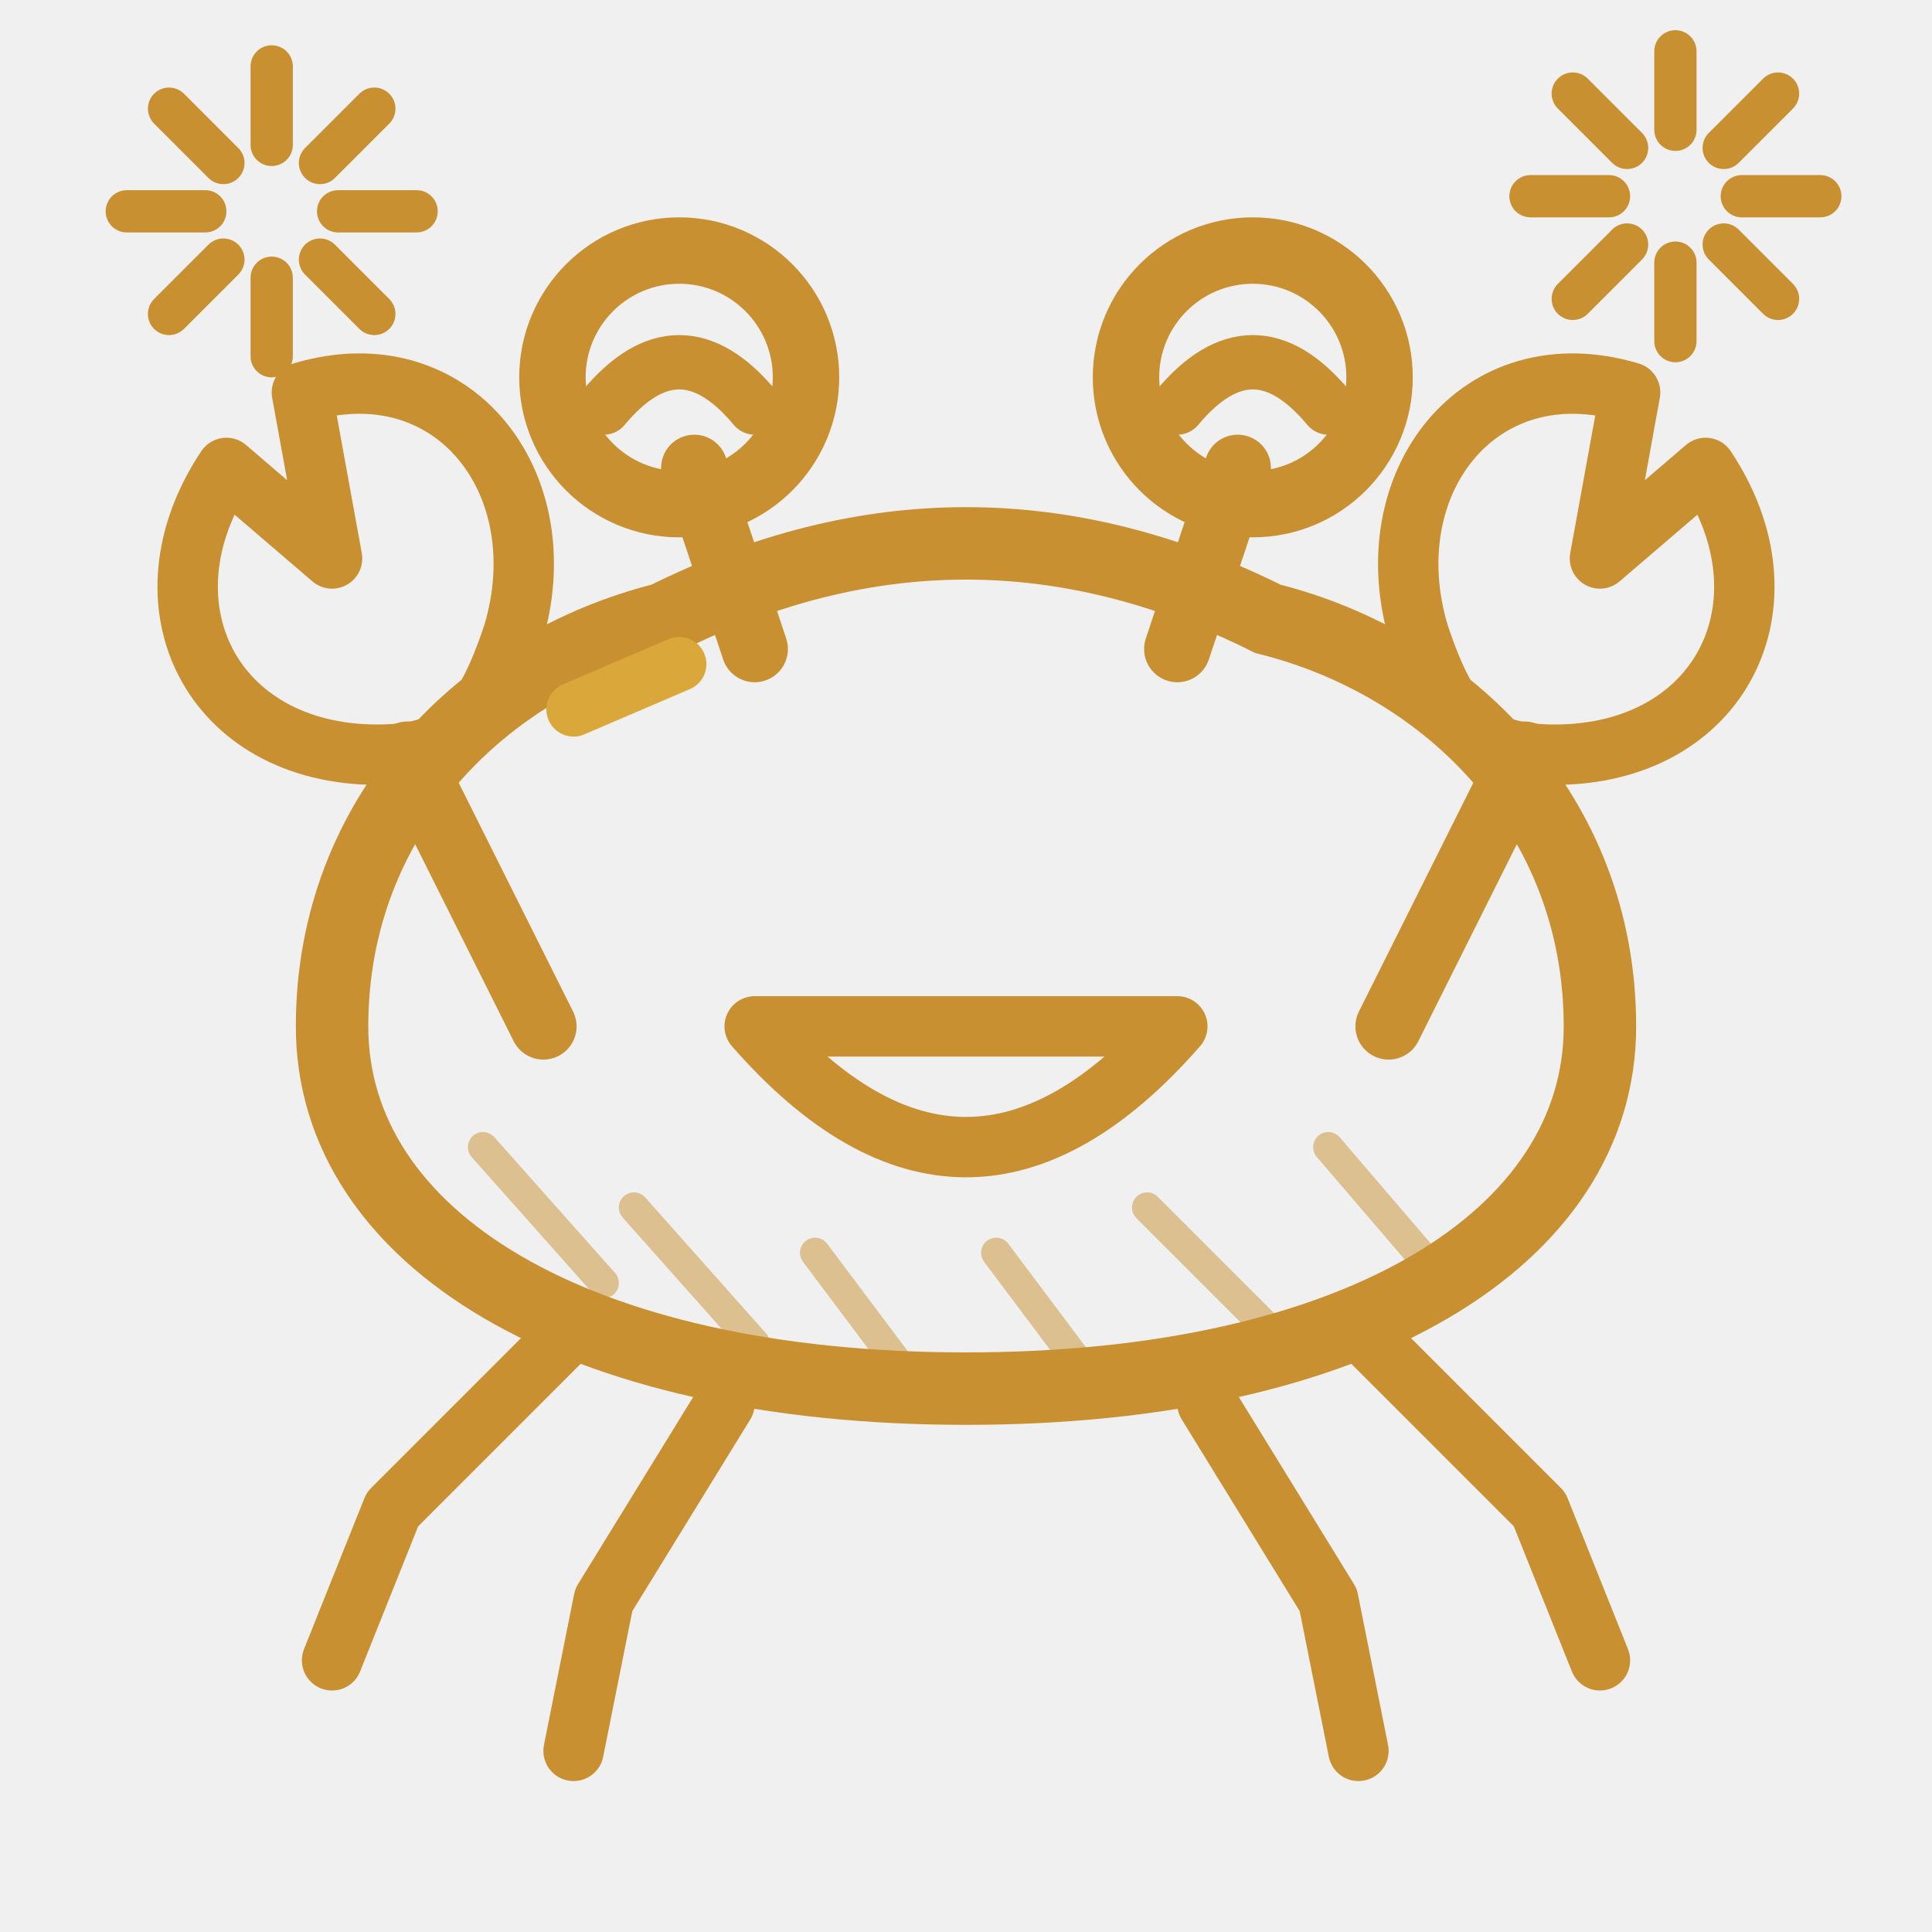
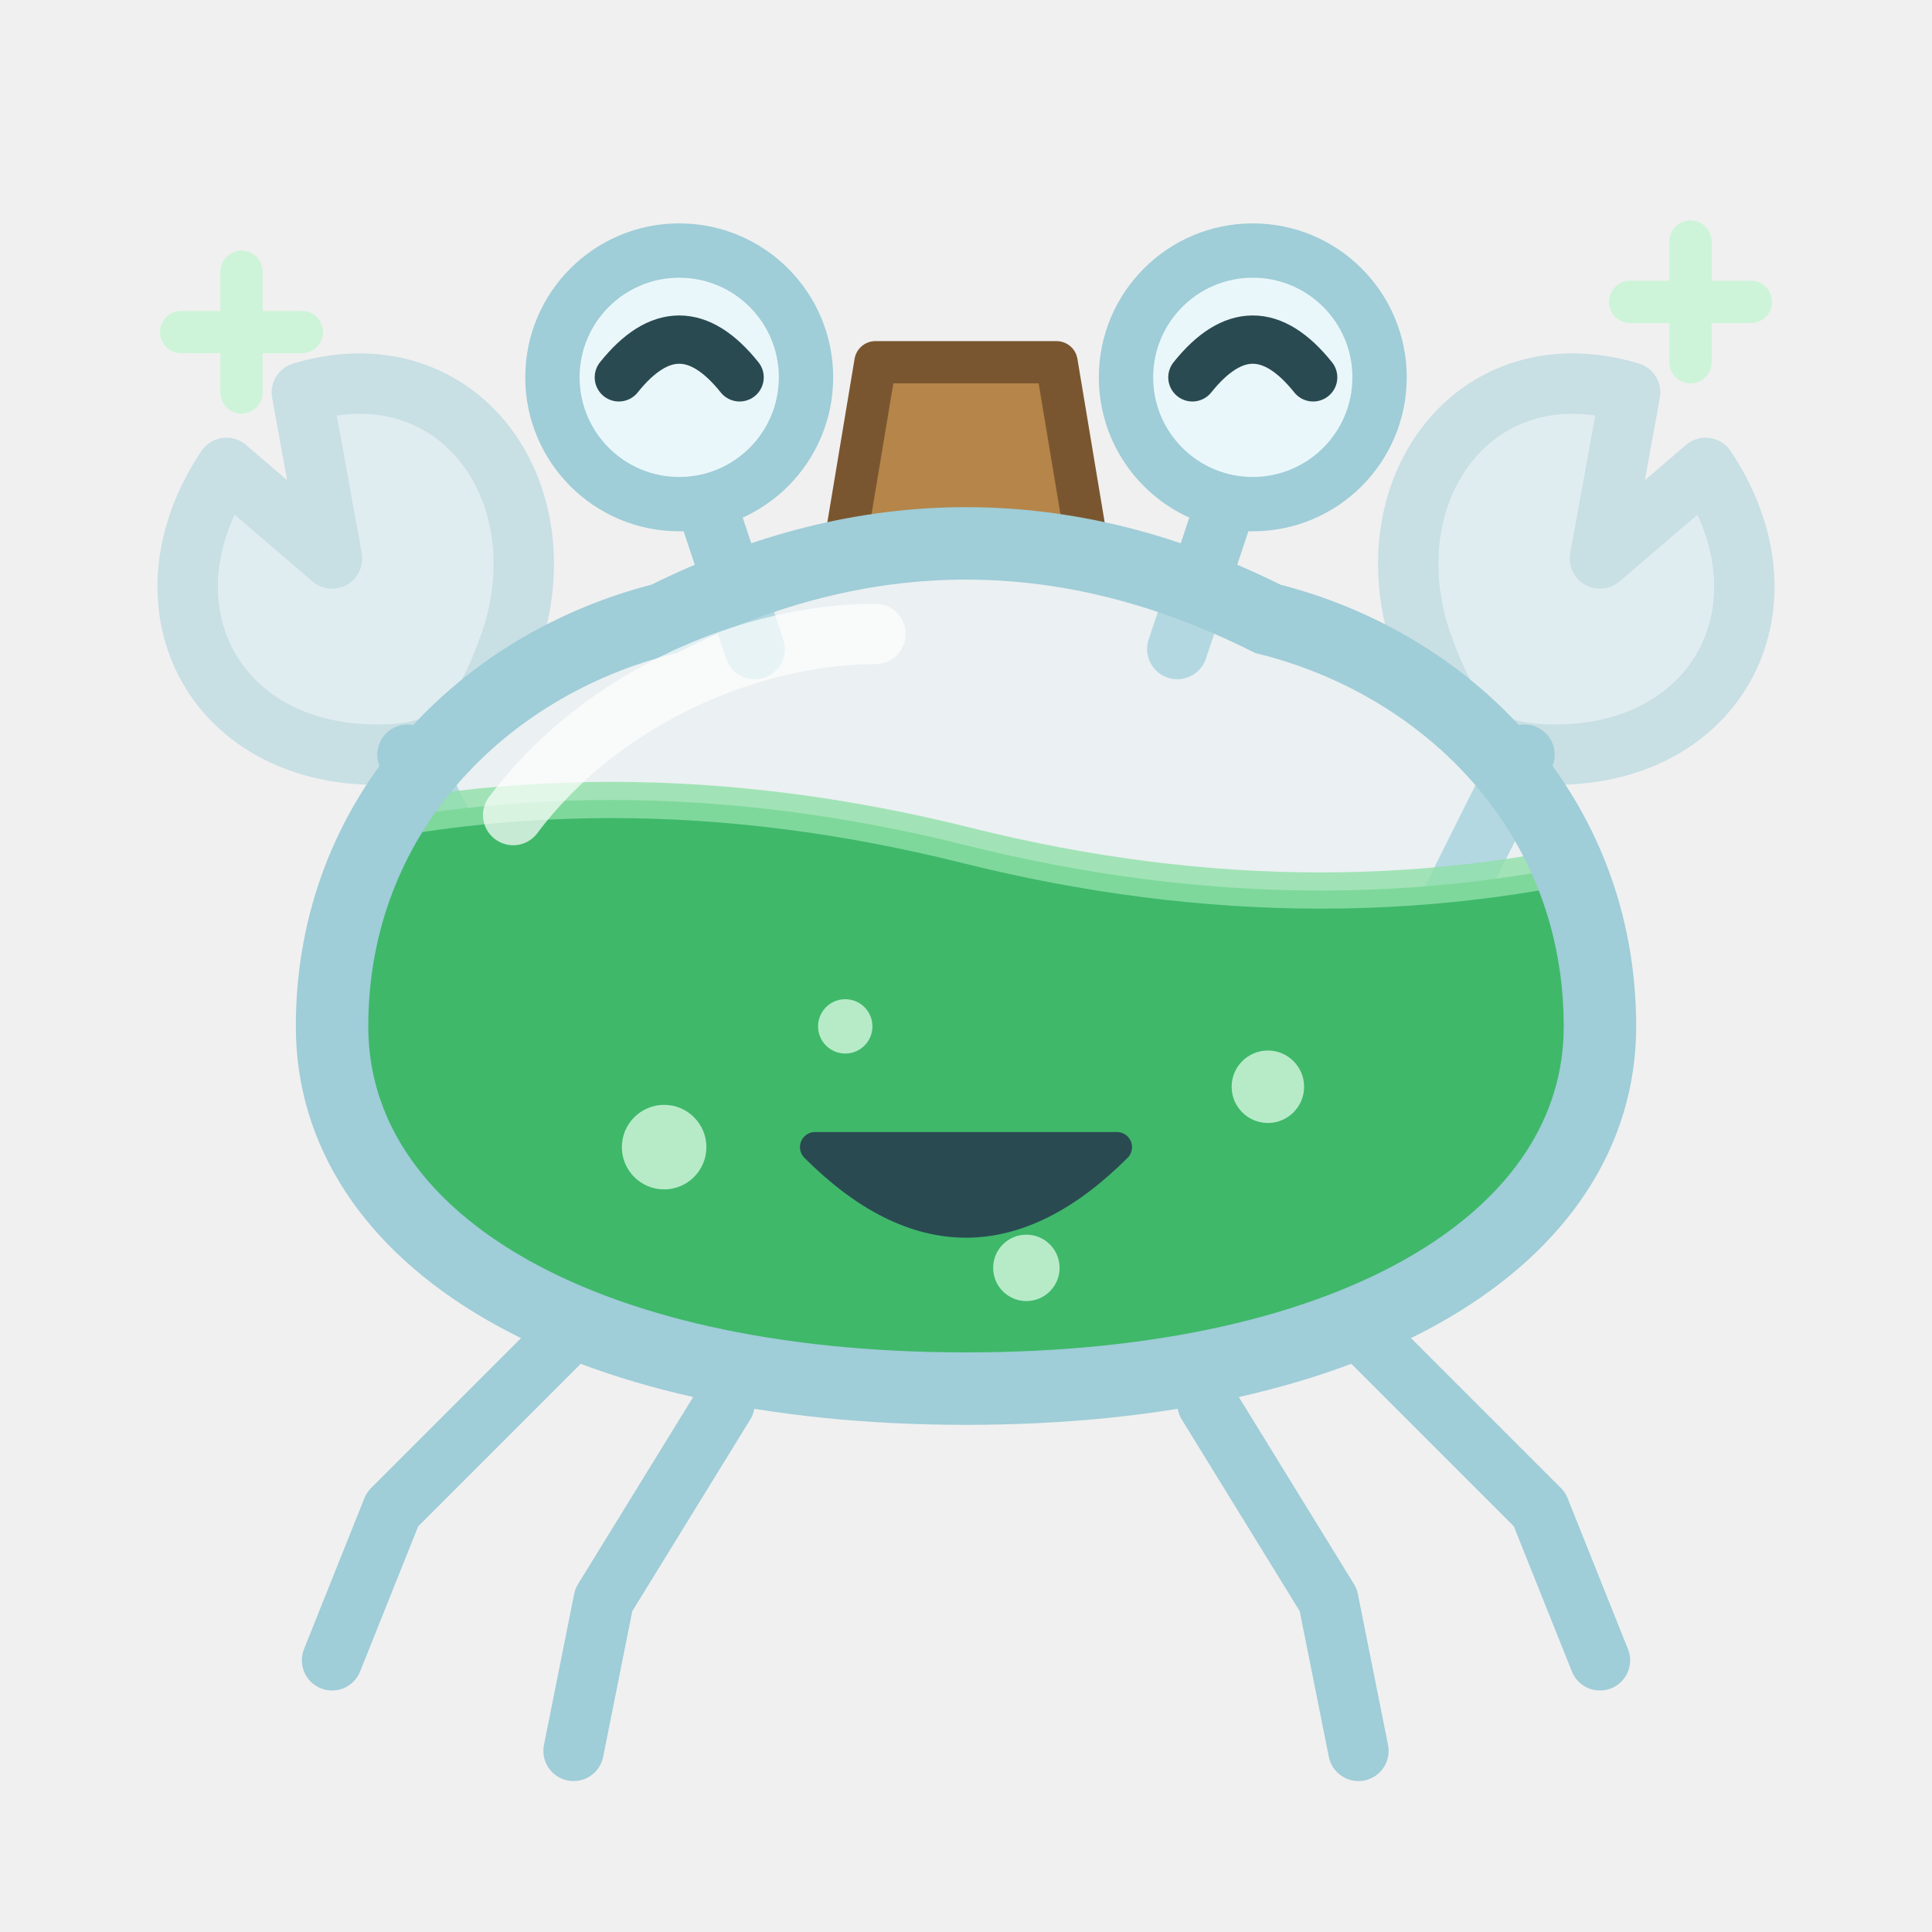
<svg xmlns="http://www.w3.org/2000/svg" viewBox="0 0 64 64">
-   <g fill="none" stroke="#c89030" stroke-width="2" stroke-linecap="round" stroke-linejoin="round">
+   <g fill="none" stroke="#9fcdd8" stroke-width="2" stroke-linecap="round" stroke-linejoin="round">
    <path d="M19 44 L13 50 L11 55" />
    <path d="M24 46.5 L20 53 L19 58" />
    <path d="M45 44 L51 50 L53 55" />
    <path d="M40 46.5 L44 53 L45 58" />
-   </g>
-   <g fill="none" stroke="#c89030" stroke-width="2.2" stroke-linecap="round">
    <path d="M18 34 L13.5 25" />
    <path d="M46 34 L50.5 25" />
    <path d="M25 21.5 L23 15.5" />
    <path d="M39 21.5 L41 15.5" />
  </g>
-   <path d="M12.5 25 C7 25 4.5 20 7.5 15.5 L11 18.5 L10 13 C15 11.5 18.5 16 17 21 C16 24 15 25 12.5 25 Z" fill="none" stroke="#c89030" stroke-width="2" stroke-linejoin="round" />
-   <path d="M51.5 25 C57 25 59.5 20 56.5 15.5 L53 18.5 L54 13 C49 11.5 45.5 16 47 21 C48 24 49 25 51.5 25 Z" fill="none" stroke="#c89030" stroke-width="2" stroke-linejoin="round" />
-   <circle cx="22.5" cy="12.5" r="4.2" fill="none" stroke="#c89030" stroke-width="2.2" />
-   <circle cx="41.5" cy="12.5" r="4.2" fill="none" stroke="#c89030" stroke-width="2.2" />
-   <path d="M20 13.5 Q22.5 10.5 25 13.5" fill="none" stroke="#c89030" stroke-width="1.8" stroke-linecap="round" />
-   <path d="M39 13.5 Q41.5 10.5 44 13.5" fill="none" stroke="#c89030" stroke-width="1.8" stroke-linecap="round" />
-   <path d="M11 34 C11 27 16 22 22 20.5 Q27 18 32 18 Q37 18 42 20.5 C48 22 53 27 53 34 C53 41 45 46 32 46 C19 46 11 41 11 34 Z" fill="none" stroke="#c89030" stroke-width="2.4" />
-   <path d="M16 38 L20 42.5 M21 40 L25 44.5 M27 41.5 L30 45.5 M33 41.5 L36 45.5 M38 40 L42 44 M44 38 L47 41.5" stroke="#c89030" stroke-width="1" opacity="0.5" stroke-linecap="round" />
-   <path d="M19 23.5 L22.5 22" stroke="#d9a73a" stroke-width="1.8" stroke-linecap="round" />
-   <path d="M25 34 Q32 42 39 34 Z" fill="none" stroke="#c89030" stroke-width="2" stroke-linejoin="round" />
-   <path d="M11.2 7 L13.8 7 M10.6 5.4 L12.4 3.6 M9 4.8 L9 2.2 M7.4 5.4 L5.6 3.6 M6.8 7 L4.2 7 M7.4 8.6 L5.6 10.4 M9 9.2 L9 11.8 M10.6 8.6 L12.4 10.4" stroke="#c89030" stroke-width="1.4" stroke-linecap="round" />
-   <path d="M57.7 6.5 L60.3 6.5 M57.1 4.9 L58.9 3.1 M55.5 4.3 L55.5 1.7 M53.9 4.9 L52.1 3.1 M53.3 6.5 L50.7 6.5 M53.9 8.1 L52.1 9.9 M55.5 8.7 L55.5 11.3 M57.1 8.1 L58.9 9.9" stroke="#c89030" stroke-width="1.4" stroke-linecap="round" />
+   <path d="M12.5 25 C7 25 4.5 20 7.5 15.5 L11 18.5 L10 13 C15 11.5 18.5 16 17 21 C16 24 15 25 12.5 25 Z" fill="#cfeaf0" opacity="0.5" stroke="#9fcdd8" stroke-width="2" stroke-linejoin="round" />
+   <path d="M51.5 25 C57 25 59.5 20 56.5 15.5 L53 18.5 L54 13 C49 11.5 45.5 16 47 21 C48 24 49 25 51.5 25 Z" fill="#cfeaf0" opacity="0.5" stroke="#9fcdd8" stroke-width="2" stroke-linejoin="round" />
+   <circle cx="22.5" cy="12.5" r="4.2" fill="#eaf7fa" stroke="#9fcdd8" stroke-width="1.8" />
+   <circle cx="41.5" cy="12.5" r="4.2" fill="#eaf7fa" stroke="#9fcdd8" stroke-width="1.8" />
+   <path d="M20.5 12.5 Q22.5 10 24.5 12.5" fill="none" stroke="#2a4a52" stroke-width="1.6" stroke-linecap="round" />
+   <path d="M39.5 12.5 Q41.5 10 43.5 12.5" fill="none" stroke="#2a4a52" stroke-width="1.6" stroke-linecap="round" />
+   <path d="M28 18 L36 18 L35 12 L29 12 Z" fill="#b5854a" stroke="#7a5630" stroke-width="1.4" stroke-linejoin="round" />
+   <path d="M11 34 C11 27 16 22 22 20.5 Q27 18 32 18 Q37 18 42 20.5 C48 22 53 27 53 34 C53 41 45 46 32 46 C19 46 11 41 11 34 Z" fill="#dff0f4" opacity="0.32" />
+   <clipPath id="apoJarW">
+     <path d="M11 34 C11 27 16 22 22 20.5 Q27 18 32 18 Q37 18 42 20.5 C48 22 53 27 53 34 C53 41 45 46 32 46 C19 46 11 41 11 34 Z" />
+   </clipPath>
+   <g clip-path="url(#apoJarW)">
+     <path d="M9 28 Q20 25 32 28 Q44 31 55 28 L55 48 L9 48 Z" fill="#3fb86a" />
+     <path d="M9 28 Q20 25 32 28 Q44 31 55 28" fill="none" stroke="#8fe0a8" stroke-width="1.2" opacity="0.8" />
+     <g fill="#cdf4d8" opacity="0.85">
+       <circle cx="22" cy="38" r="1.4" />
+       <circle cx="34" cy="42" r="1.1" />
+       <circle cx="42" cy="36" r="1.2" />
+       <circle cx="28" cy="34" r="0.9" />
+     </g>
+   </g>
+   <path d="M11 34 C11 27 16 22 22 20.5 Q27 18 32 18 Q37 18 42 20.5 C48 22 53 27 53 34 C53 41 45 46 32 46 C19 46 11 41 11 34 Z" fill="none" stroke="#9fcdd8" stroke-width="2.4" />
+   <path d="M17 27 C20 23 25 21 29 21" stroke="#ffffff" stroke-width="2" fill="none" stroke-linecap="round" opacity="0.7" />
+   <path d="M27 38 Q32 43 37 38 Z" fill="#2a4a52" stroke="#2a4a52" stroke-width="1" stroke-linejoin="round" />
+   <g stroke="#cdf4d8" stroke-width="1.4" stroke-linecap="round">
+     <path d="M8 9 L8 13 M6 11 L10 11" />
+     <path d="M56 8 L56 12 M54 10 L58 10" />
+   </g>
</svg>
